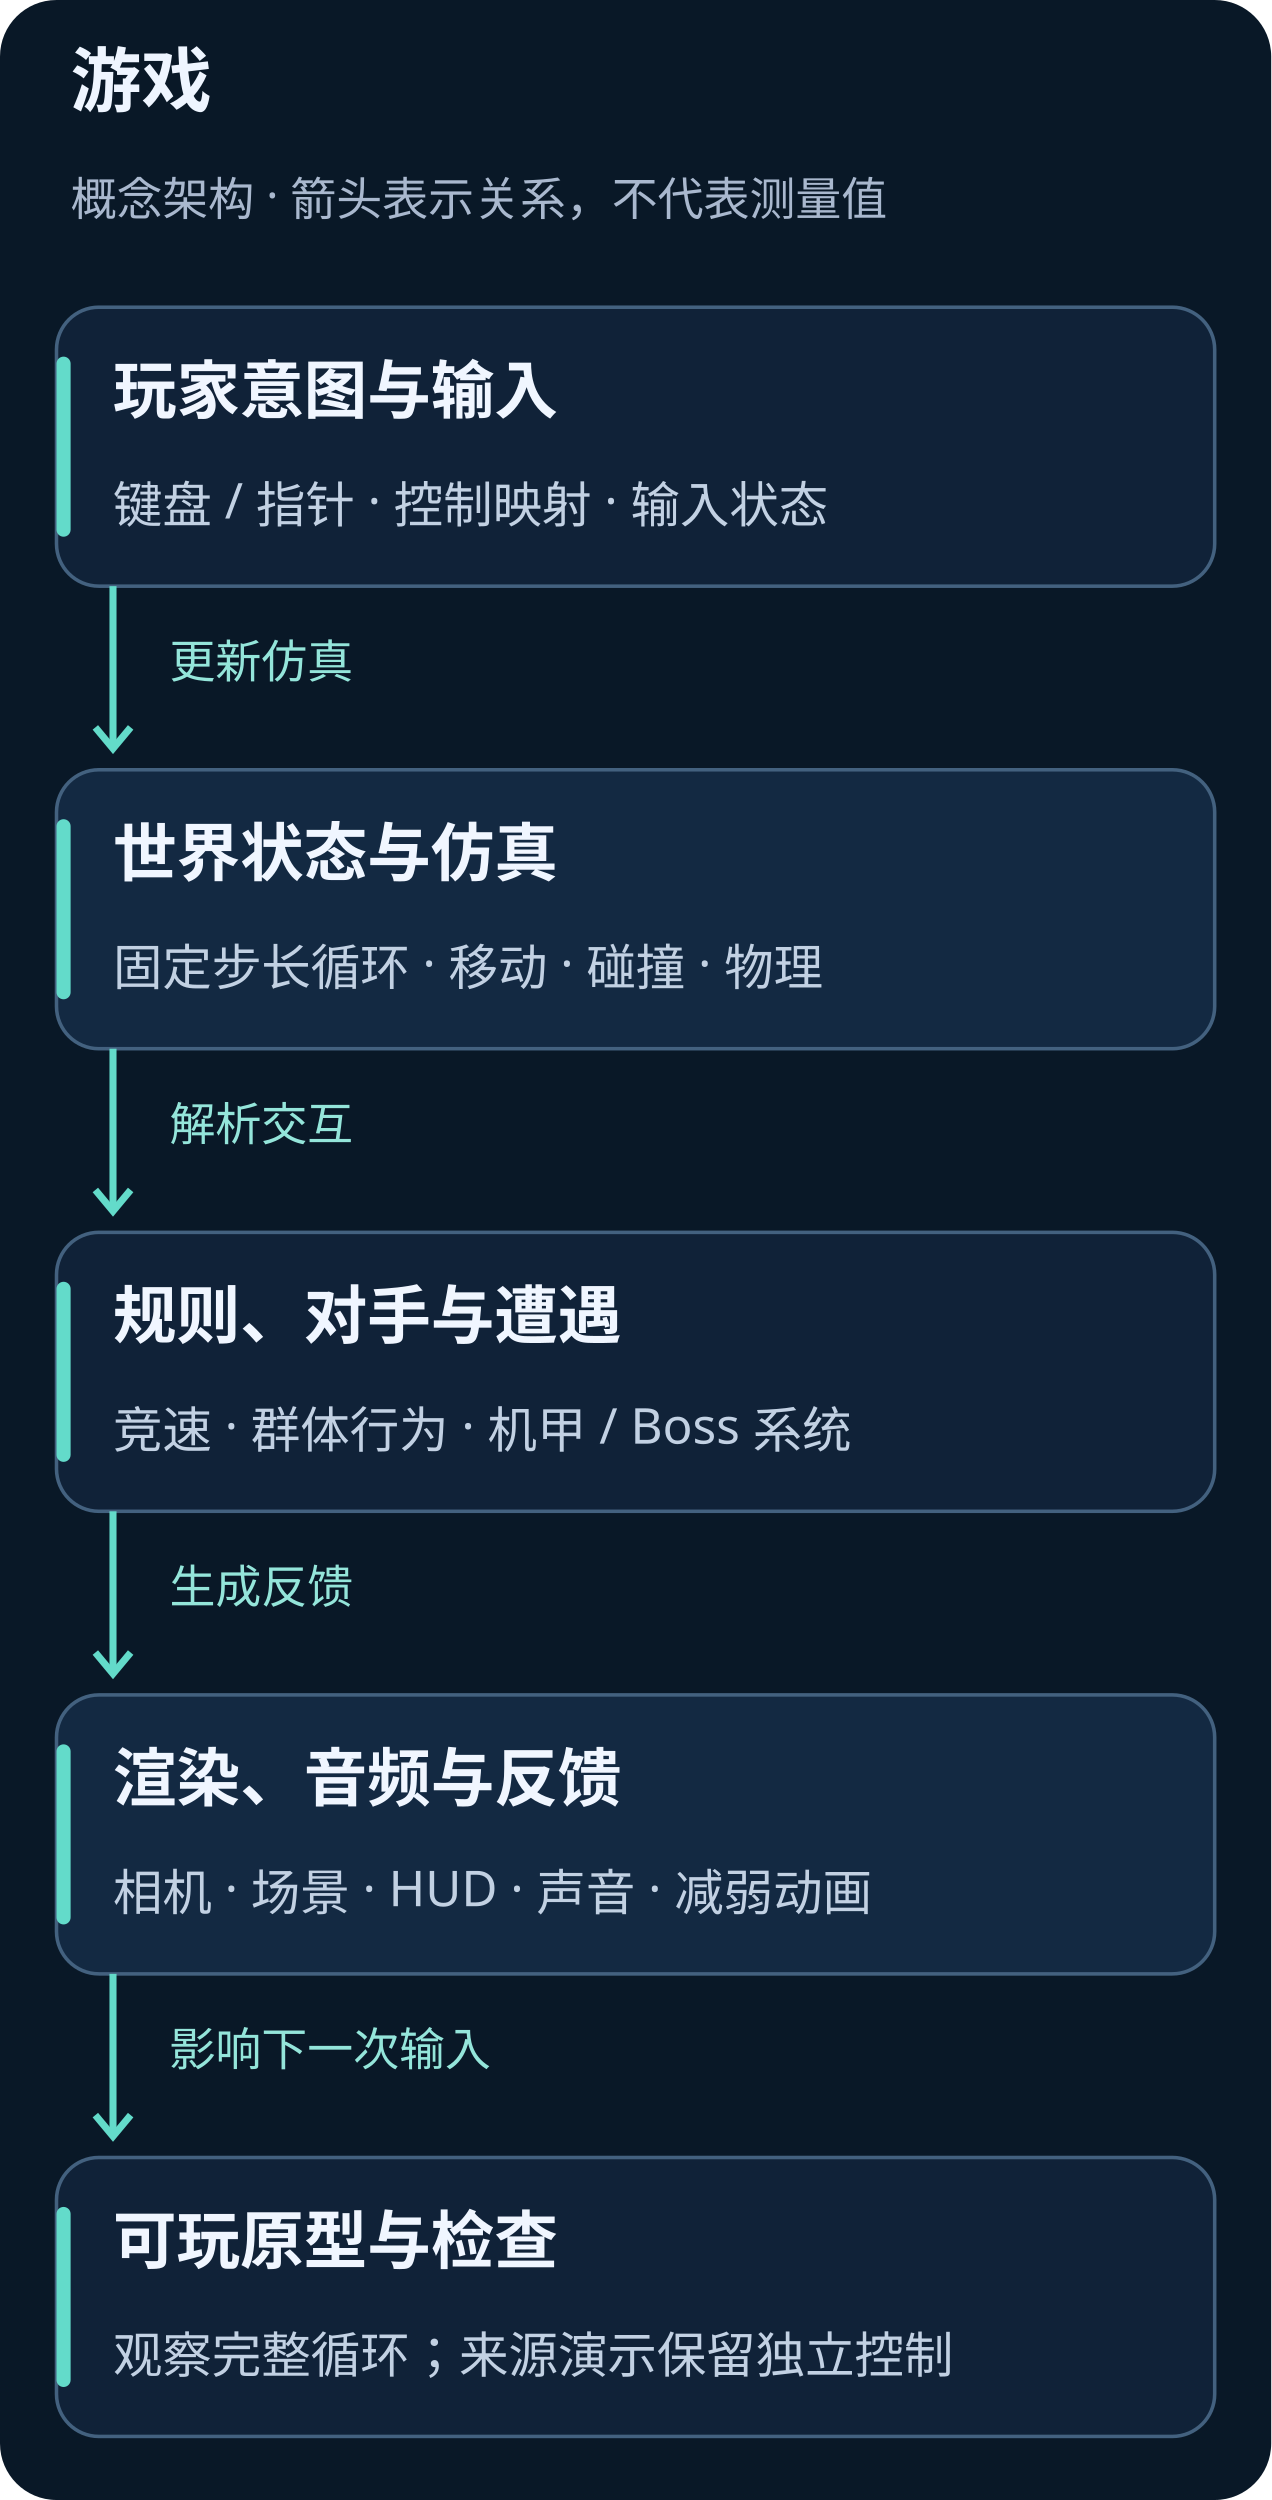
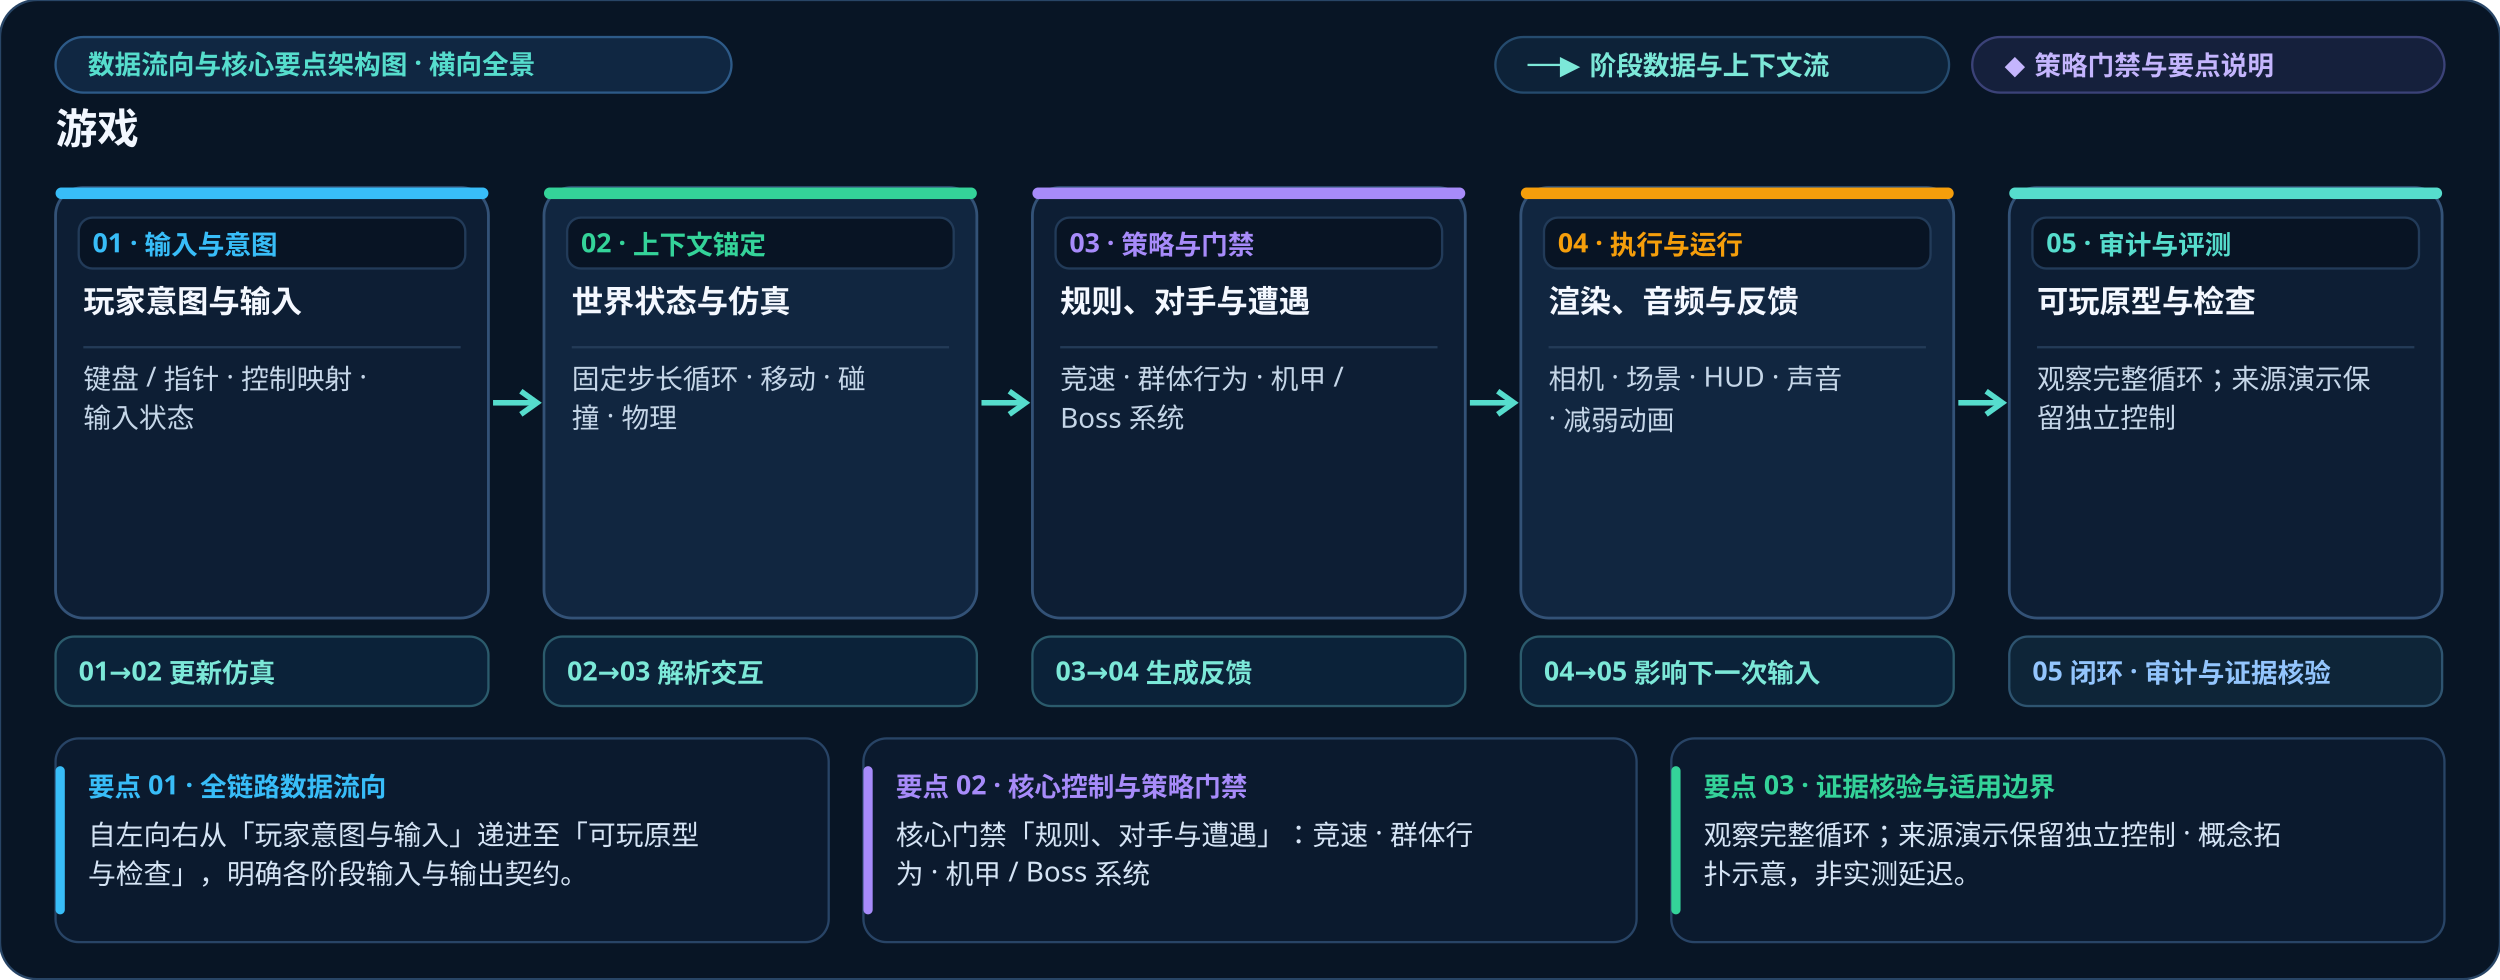
- <svg xmlns="http://www.w3.org/2000/svg" lang="zh-CN" role="img" aria-labelledby="knowledge-1468dba212d6-title knowledge-1468dba212d6-desc" viewBox="0 0 360 708" width="360" style="display:block;width:100%;height:auto;max-width:560px;margin:0 auto;font-family:system-ui,sans-serif">
-   <rect width="360" height="708" rx="16" fill="#091827" />
-   <text x="20" y="30" fill="#eef5ff" font-size="20" font-weight="700">
-     <tspan x="20" dy="0">游戏</tspan>
+ <svg xmlns="http://www.w3.org/2000/svg" lang="zh-CN" class="knowledge-graph-wide" role="img" aria-labelledby="knowledge-1468dba212d6-title knowledge-1468dba212d6-desc" viewBox="0 0 1080 423" width="1080" style="width:100%;height:auto;max-width:1080px;margin:0 auto;font-family:system-ui,sans-serif">
+   <rect width="1080" height="423" rx="16" fill="#081525" stroke="#284566" />
+   <rect x="24" y="16" width="292" height="24" rx="12" fill="#102742" stroke="#2d5a88" />
+   <text x="38" y="32" fill="#56ddcd" font-size="11.5" font-weight="700">
+     <tspan x="38" dy="0">数据流向与核心要点架构图 · 横向全景</tspan>
  </text>
-   <text x="20" y="61" fill="#a9b8ce" font-size="13" font-weight="400">
-     <tspan x="20" dy="0">概念架构 · 箭头表示关系，不代表测量值</tspan>
+   <rect x="646" y="16" width="196" height="24" rx="12" fill="#0d2238" stroke="#254b6e" />
+   <text x="660" y="32" fill="#7ce8d8" font-size="11.5" font-weight="600">
+     <tspan x="660" dy="0">──▶ 阶段数据与上下文流</tspan>
+   </text>
+   <rect x="852" y="16" width="204" height="24" rx="12" fill="#15203c" stroke="#3b4278" />
+   <text x="866" y="32" fill="#c4b5fd" font-size="11.5" font-weight="600">
+     <tspan x="866" dy="0">◆ 策略门禁与要点说明</tspan>
+   </text>
+   <text x="24" y="62" fill="#f2f7ff" font-size="18" font-weight="700">
+     <tspan x="24" dy="0">游戏</tspan>
  </text>
  <g data-concept="1">
-     <rect x="16" y="87" width="328" height="79" rx="12" fill="#102238" stroke="#43617f" />
-     <rect x="16" y="101" width="4" height="51" rx="2" fill="#63dbca" />
-     <text x="32" y="117" fill="#f0f6ff" font-size="18" font-weight="650">
-       <tspan x="32" dy="0">玩家意图与输入</tspan>
+     <rect x="24" y="81" width="187" height="186" rx="12" fill="#0d1e34" stroke="#335277" stroke-width="1.2" />
+     <rect x="24" y="81" width="187" height="5" rx="2.5" fill="#38bdf8" />
+     <rect x="34" y="94" width="167" height="22" rx="6" fill="#081424" stroke="#223b59" />
+     <text x="40" y="109" fill="#38bdf8" font-size="11.5" font-weight="700">
+       <tspan x="40" dy="0">01 · 输入与意图</tspan>
    </text>
-     <text x="32" y="148" fill="#c2d1e3" font-size="14" font-weight="400">
-       <tspan x="32" dy="0">键盘 / 指针 · 控制映射 · 输入状态</tspan>
+     <text x="36" y="135" fill="#f4f8ff" font-size="13.5" font-weight="700">
+       <tspan x="36" dy="0">玩家意图与输入</tspan>
+     </text>
+     <path d="M36 150 H199" stroke="#233b57" stroke-width="1" />
+     <text x="36" y="168" fill="#c5d6e8" font-size="12" font-weight="400">
+       <tspan x="36" dy="0">键盘 / 指针 · 控制映射 ·</tspan>
+       <tspan x="36" dy="16.8">输入状态</tspan>
    </text>
  </g>
  <g data-relationship="更新仿真">
-     <path d="M32 166 V211" fill="none" stroke="#63dbca" stroke-width="2" />
-     <path d="M27 206 L32 212 L37 206" fill="none" stroke="#63dbca" stroke-width="2" />
-     <text x="48" y="192" fill="#94e5da" font-size="13" font-weight="400">
-       <tspan x="48" dy="0">更新仿真</tspan>
+     <path d="M213 174 H231" fill="none" stroke="#56ddcd" stroke-width="2.4" />
+     <path d="M225 169 L232 174 L225 179" fill="none" stroke="#56ddcd" stroke-width="2.4" />
+     <rect x="24" y="275" width="187" height="30" rx="8" fill="#0b2239" stroke="#2b5b6c" />
+     <text x="34" y="294" fill="#7ce8d8" font-size="11.5" font-weight="600">
+       <tspan x="34" dy="0">01→02 更新仿真</tspan>
    </text>
  </g>
  <g data-concept="2">
-     <rect x="16" y="218" width="328" height="79" rx="12" fill="#132942" stroke="#43617f" />
-     <rect x="16" y="232" width="4" height="51" rx="2" fill="#63dbca" />
-     <text x="32" y="248" fill="#f0f6ff" font-size="18" font-weight="650">
-       <tspan x="32" dy="0">世界状态与仿真</tspan>
+     <rect x="235" y="81" width="187" height="186" rx="12" fill="#112640" stroke="#335277" stroke-width="1.2" />
+     <rect x="235" y="81" width="187" height="5" rx="2.5" fill="#34d399" />
+     <rect x="245" y="94" width="167" height="22" rx="6" fill="#081424" stroke="#223b59" />
+     <text x="251" y="109" fill="#34d399" font-size="11.5" font-weight="700">
+       <tspan x="251" dy="0">02 · 上下文锚定</tspan>
    </text>
-     <text x="32" y="279" fill="#c2d1e3" font-size="14" font-weight="400">
-       <tspan x="32" dy="0">固定步长循环 · 移动 · 碰撞 · 物理</tspan>
+     <text x="247" y="135" fill="#f4f8ff" font-size="13.5" font-weight="700">
+       <tspan x="247" dy="0">世界状态与仿真</tspan>
+     </text>
+     <path d="M247 150 H410" stroke="#233b57" stroke-width="1" />
+     <text x="247" y="168" fill="#c5d6e8" font-size="12" font-weight="400">
+       <tspan x="247" dy="0">固定步长循环 · 移动 · 碰</tspan>
+       <tspan x="247" dy="16.8">撞 · 物理</tspan>
    </text>
  </g>
  <g data-relationship="解析交互">
-     <path d="M32 297 V342" fill="none" stroke="#63dbca" stroke-width="2" />
-     <path d="M27 337 L32 343 L37 337" fill="none" stroke="#63dbca" stroke-width="2" />
-     <text x="48" y="323" fill="#94e5da" font-size="13" font-weight="400">
-       <tspan x="48" dy="0">解析交互</tspan>
+     <path d="M424 174 H442" fill="none" stroke="#56ddcd" stroke-width="2.4" />
+     <path d="M436 169 L443 174 L436 179" fill="none" stroke="#56ddcd" stroke-width="2.4" />
+     <rect x="235" y="275" width="187" height="30" rx="8" fill="#0b2239" stroke="#2b5b6c" />
+     <text x="245" y="294" fill="#7ce8d8" font-size="11.5" font-weight="600">
+       <tspan x="245" dy="0">02→03 解析交互</tspan>
    </text>
  </g>
  <g data-concept="3">
-     <rect x="16" y="349" width="328" height="79" rx="12" fill="#102238" stroke="#43617f" />
-     <rect x="16" y="363" width="4" height="51" rx="2" fill="#63dbca" />
-     <text x="32" y="379" fill="#f0f6ff" font-size="18" font-weight="650">
-       <tspan x="32" dy="0">规则、对手与遭遇</tspan>
+     <rect x="446" y="81" width="187" height="186" rx="12" fill="#0d1e34" stroke="#335277" stroke-width="1.2" />
+     <rect x="446" y="81" width="187" height="5" rx="2.5" fill="#a78bfa" />
+     <rect x="456" y="94" width="167" height="22" rx="6" fill="#081424" stroke="#223b59" />
+     <text x="462" y="109" fill="#a78bfa" font-size="11.5" font-weight="700">
+       <tspan x="462" dy="0">03 · 策略与门禁</tspan>
    </text>
-     <text x="32" y="410" fill="#c2d1e3" font-size="14" font-weight="400">
-       <tspan x="32" dy="0">竞速 · 群体行为 · 机甲 / Boss 系统</tspan>
+     <text x="458" y="135" fill="#f4f8ff" font-size="13.5" font-weight="700">
+       <tspan x="458" dy="0">规则、对手与遭遇</tspan>
+     </text>
+     <path d="M458 150 H621" stroke="#233b57" stroke-width="1" />
+     <text x="458" y="168" fill="#c5d6e8" font-size="12" font-weight="400">
+       <tspan x="458" dy="0">竞速 · 群体行为 · 机甲 /</tspan>
+       <tspan x="458" dy="16.8">Boss 系统</tspan>
    </text>
  </g>
  <g data-relationship="生成反馈">
-     <path d="M32 428 V473" fill="none" stroke="#63dbca" stroke-width="2" />
-     <path d="M27 468 L32 474 L37 468" fill="none" stroke="#63dbca" stroke-width="2" />
-     <text x="48" y="454" fill="#94e5da" font-size="13" font-weight="400">
-       <tspan x="48" dy="0">生成反馈</tspan>
+     <path d="M635 174 H653" fill="none" stroke="#56ddcd" stroke-width="2.4" />
+     <path d="M647 169 L654 174 L647 179" fill="none" stroke="#56ddcd" stroke-width="2.4" />
+     <rect x="446" y="275" width="187" height="30" rx="8" fill="#0b2239" stroke="#2b5b6c" />
+     <text x="456" y="294" fill="#7ce8d8" font-size="11.5" font-weight="600">
+       <tspan x="456" dy="0">03→04 生成反馈</tspan>
    </text>
  </g>
  <g data-concept="4">
-     <rect x="16" y="480" width="328" height="79" rx="12" fill="#132942" stroke="#43617f" />
-     <rect x="16" y="494" width="4" height="51" rx="2" fill="#63dbca" />
-     <text x="32" y="510" fill="#f0f6ff" font-size="18" font-weight="650">
-       <tspan x="32" dy="0">渲染、音频与反馈</tspan>
+     <rect x="657" y="81" width="187" height="186" rx="12" fill="#112640" stroke="#335277" stroke-width="1.2" />
+     <rect x="657" y="81" width="187" height="5" rx="2.5" fill="#f59e0b" />
+     <rect x="667" y="94" width="167" height="22" rx="6" fill="#081424" stroke="#223b59" />
+     <text x="673" y="109" fill="#f59e0b" font-size="11.5" font-weight="700">
+       <tspan x="673" dy="0">04 · 执行与运行</tspan>
    </text>
-     <text x="32" y="541" fill="#c2d1e3" font-size="14" font-weight="400">
-       <tspan x="32" dy="0">相机 · 场景 · HUD · 声音 · 减弱动画</tspan>
+     <text x="669" y="135" fill="#f4f8ff" font-size="13.5" font-weight="700">
+       <tspan x="669" dy="0">渲染、音频与反馈</tspan>
+     </text>
+     <path d="M669 150 H832" stroke="#233b57" stroke-width="1" />
+     <text x="669" y="168" fill="#c5d6e8" font-size="12" font-weight="400">
+       <tspan x="669" dy="0">相机 · 场景 · HUD · 声音</tspan>
+       <tspan x="669" dy="16.8">· 减弱动画</tspan>
    </text>
  </g>
  <g data-relationship="影响下一次输入">
-     <path d="M32 559 V604" fill="none" stroke="#63dbca" stroke-width="2" />
-     <path d="M27 599 L32 605 L37 599" fill="none" stroke="#63dbca" stroke-width="2" />
-     <text x="48" y="585" fill="#94e5da" font-size="13" font-weight="400">
-       <tspan x="48" dy="0">影响下一次输入</tspan>
+     <path d="M846 174 H864" fill="none" stroke="#56ddcd" stroke-width="2.4" />
+     <path d="M858 169 L865 174 L858 179" fill="none" stroke="#56ddcd" stroke-width="2.4" />
+     <rect x="657" y="275" width="187" height="30" rx="8" fill="#0b2239" stroke="#2b5b6c" />
+     <text x="667" y="294" fill="#7ce8d8" font-size="11.5" font-weight="600">
+       <tspan x="667" dy="0">04→05 影响下一次输入</tspan>
    </text>
  </g>
  <g data-concept="5">
-     <rect x="16" y="611" width="328" height="79" rx="12" fill="#102238" stroke="#43617f" />
-     <rect x="16" y="625" width="4" height="51" rx="2" fill="#63dbca" />
-     <text x="32" y="641" fill="#f0f6ff" font-size="18" font-weight="650">
-       <tspan x="32" dy="0">可玩原型与检查</tspan>
+     <rect x="868" y="81" width="187" height="186" rx="12" fill="#0d1e34" stroke="#335277" stroke-width="1.2" />
+     <rect x="868" y="81" width="187" height="5" rx="2.5" fill="#56ddcd" />
+     <rect x="878" y="94" width="167" height="22" rx="6" fill="#081424" stroke="#223b59" />
+     <text x="884" y="109" fill="#56ddcd" font-size="11.5" font-weight="700">
+       <tspan x="884" dy="0">05 · 审计与评测</tspan>
    </text>
-     <text x="32" y="672" fill="#c2d1e3" font-size="14" font-weight="400">
-       <tspan x="32" dy="0">观察完整循环；来源演示保留独立控制</tspan>
+     <text x="880" y="135" fill="#f4f8ff" font-size="13.5" font-weight="700">
+       <tspan x="880" dy="0">可玩原型与检查</tspan>
+     </text>
+     <path d="M880 150 H1043" stroke="#233b57" stroke-width="1" />
+     <text x="880" y="168" fill="#c5d6e8" font-size="12" font-weight="400">
+       <tspan x="880" dy="0">观察完整循环；来源演示保</tspan>
+       <tspan x="880" dy="16.8">留独立控制</tspan>
+     </text>
+   </g>
+   <rect x="868" y="275" width="187" height="30" rx="8" fill="#0e2538" stroke="#2e5470" />
+   <text x="878" y="294" fill="#93c5fd" font-size="11.5" font-weight="600">
+     <tspan x="878" dy="0">05 闭环 · 审计与证据核验</tspan>
+   </text>
+   <g data-takeaway="1">
+     <rect x="24" y="319" width="334" height="88" rx="10" fill="#0b1a2e" stroke="#284466" />
+     <rect x="24" y="331" width="4" height="64" rx="2" fill="#38bdf8" />
+     <text x="38" y="344" fill="#38bdf8" font-size="11.5" font-weight="700">
+       <tspan x="38" dy="0">要点 01 · 全链路数据流向</tspan>
+     </text>
+     <text x="38" y="365" fill="#d5e4f5" font-size="12" font-weight="400">
+       <tspan x="38" dy="0">自左向右从「玩家意图与输入」递进至「可玩原型</tspan>
+       <tspan x="38" dy="16.8">与检查」，明确各阶段输入与输出契约。</tspan>
+     </text>
+   </g>
+   <g data-takeaway="2">
+     <rect x="373" y="319" width="334" height="88" rx="10" fill="#0b1a2e" stroke="#284466" />
+     <rect x="373" y="331" width="4" height="64" rx="2" fill="#a78bfa" />
+     <text x="387" y="344" fill="#a78bfa" font-size="11.5" font-weight="700">
+       <tspan x="387" dy="0">要点 02 · 核心控制与策略门禁</tspan>
+     </text>
+     <text x="387" y="365" fill="#d5e4f5" font-size="12" font-weight="400">
+       <tspan x="387" dy="0">核心门禁「规则、对手与遭遇」：竞速 · 群体行</tspan>
+       <tspan x="387" dy="16.8">为 · 机甲 / Boss 系统</tspan>
+     </text>
+   </g>
+   <g data-takeaway="3">
+     <rect x="722" y="319" width="334" height="88" rx="10" fill="#0b1a2e" stroke="#284466" />
+     <rect x="722" y="331" width="4" height="64" rx="2" fill="#34d399" />
+     <text x="736" y="344" fill="#34d399" font-size="11.5" font-weight="700">
+       <tspan x="736" dy="0">要点 03 · 证据核验与适用边界</tspan>
+     </text>
+     <text x="736" y="365" fill="#d5e4f5" font-size="12" font-weight="400">
+       <tspan x="736" dy="0">观察完整循环；来源演示保留独立控制 · 概念拓</tspan>
+       <tspan x="736" dy="16.8">扑示意，非实测延迟。</tspan>
    </text>
  </g>
</svg>
